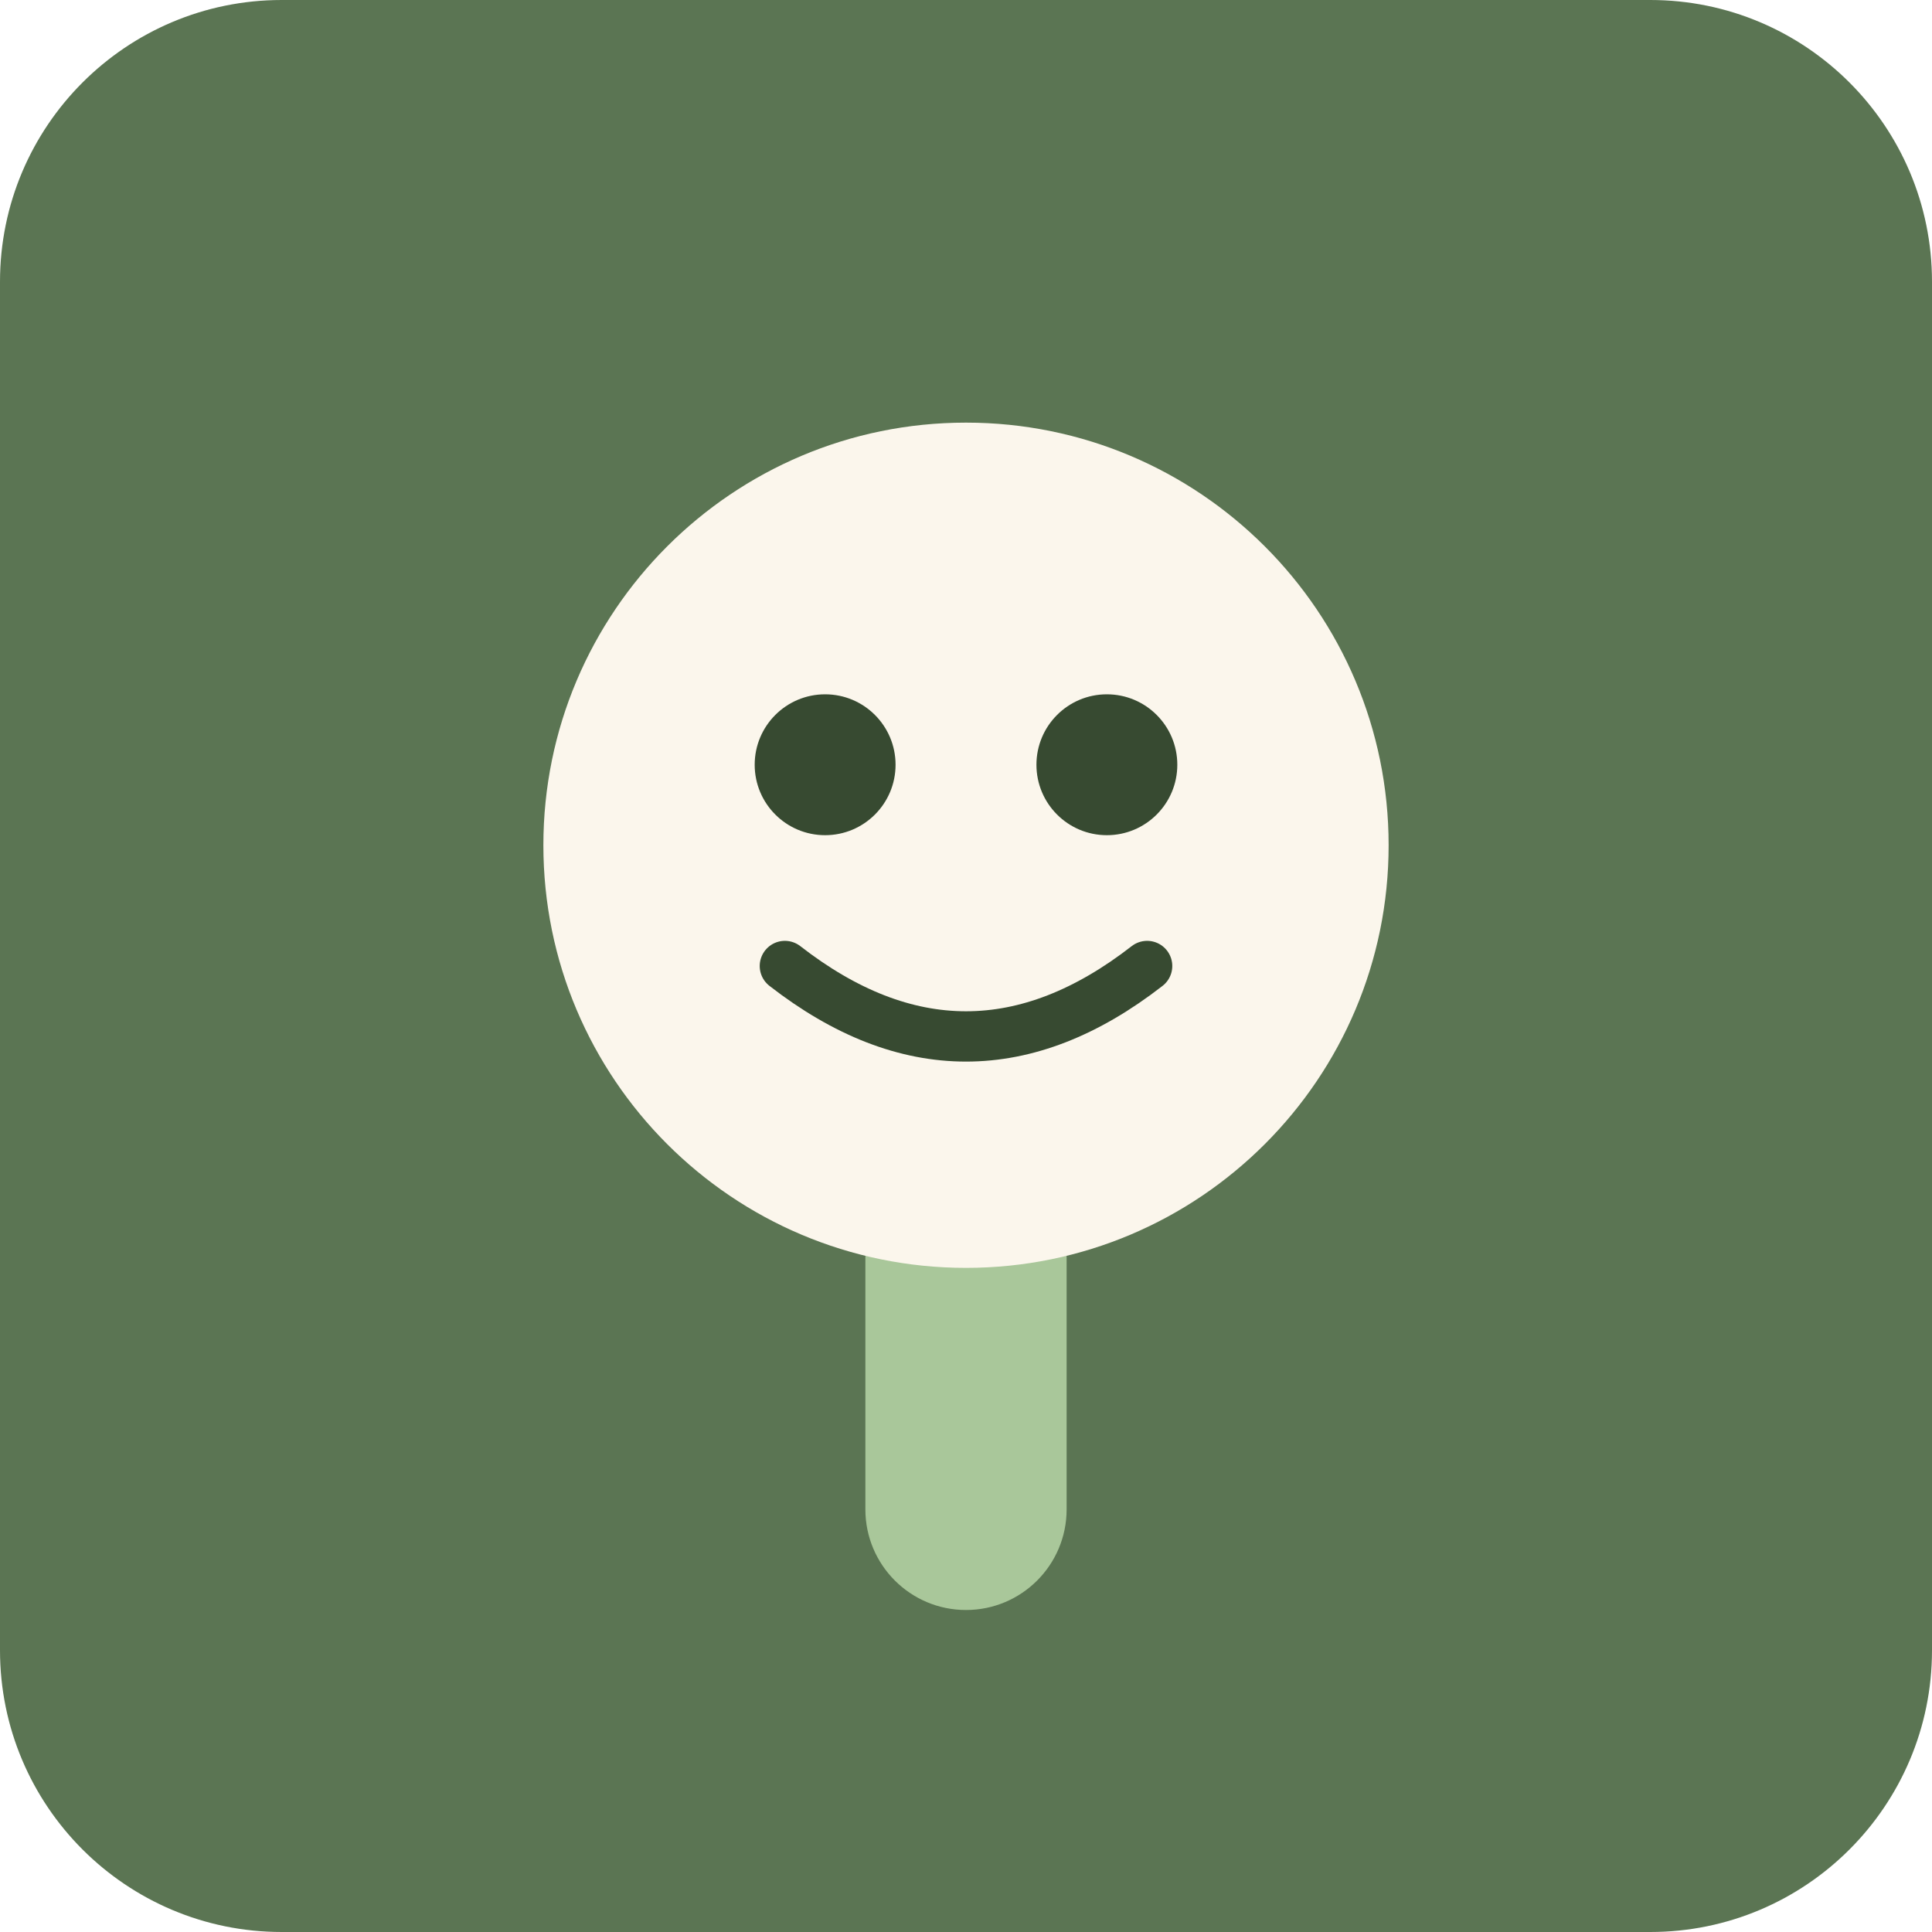
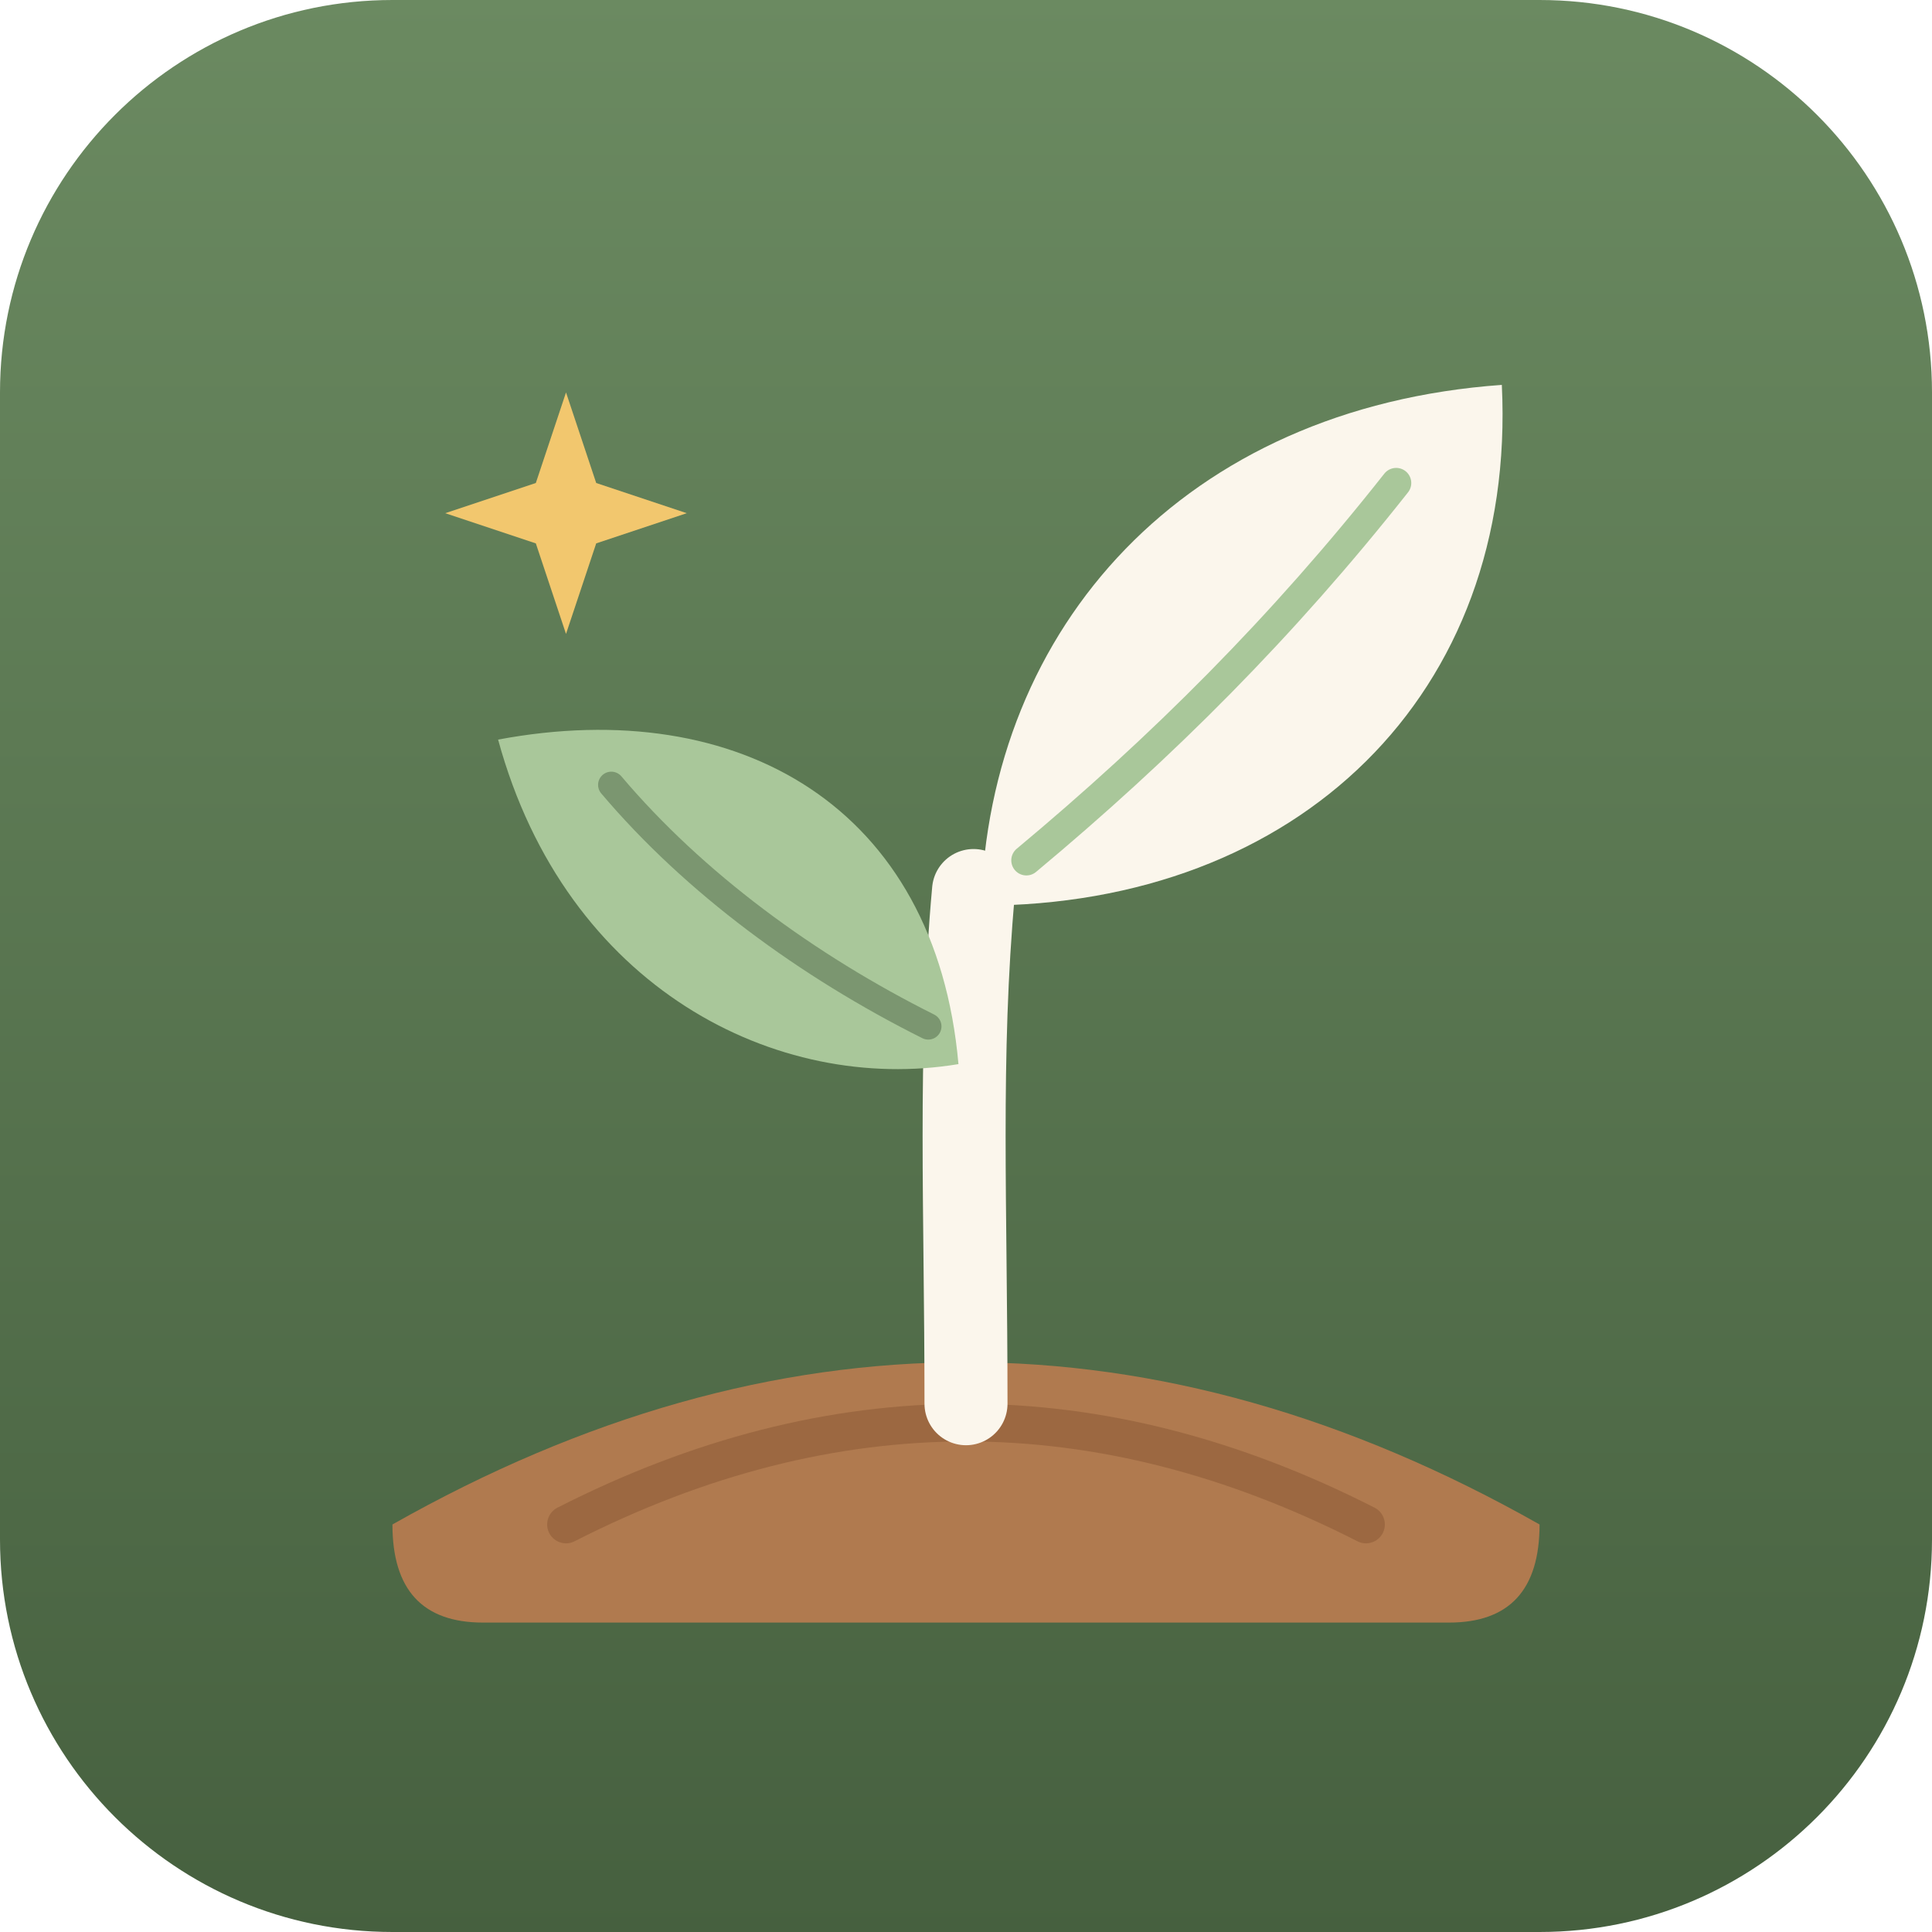
- <svg xmlns="http://www.w3.org/2000/svg" viewBox="0 0 192 192">
-   <rect width="192" height="192" rx="28" fill="#5B7553" />
-   <rect x="86" y="100" width="20" height="60" rx="10" fill="#A9C79A" />
-   <circle cx="96" cy="84" r="42" fill="#FBF6EC" />
-   <circle cx="82" cy="76" r="7" fill="#374A31" />
-   <circle cx="110" cy="76" r="7" fill="#374A31" />
-   <path d="M78 96 Q96 110 114 96" stroke="#374A31" stroke-width="5" fill="none" stroke-linecap="round" />
+ <svg xmlns="http://www.w3.org/2000/svg" viewBox="0 0 512 512" width="192" height="192">
+   <defs>
+     <linearGradient id="bg" x1="0" y1="0" x2="0" y2="1">
+       <stop offset="0" stop-color="#6B8A61" />
+       <stop offset="1" stop-color="#46603F" />
+     </linearGradient>
+   </defs>
+   <rect width="512" height="512" rx="104" fill="url(#bg)" />
+   <g id="mark">
+     <path d="M104 404 Q256 318 408 404 Q408 430 384 430 L128 430 Q104 430 104 404 Z" fill="#B07A4F" />
+     <path d="M150 404 Q256 350 362 404" stroke="#8C5A35" stroke-width="10" fill="none" stroke-linecap="round" opacity="0.55" />
+     <path d="M256 372 C256 320 254 280 258 236" stroke="#FBF6EC" stroke-width="22" fill="none" stroke-linecap="round" />
+     <path d="M254 282 C206 290 150 262 132 196 C196 184 248 214 254 282 Z" fill="#A9C79A" />
+     <path d="M246 272 C214 256 184 234 162 208" stroke="#5B7553" stroke-width="7" fill="none" stroke-linecap="round" opacity="0.6" />
+     <path d="M260 240 C262 166 314 108 398 102 C402 184 344 240 260 240 Z" fill="#FBF6EC" />
+     <path d="M272 228 C308 198 340 166 370 128" stroke="#A9C79A" stroke-width="8" fill="none" stroke-linecap="round" />
+     <path d="M150 104 L158 128 L182 136 L158 144 L150 168 L142 144 L118 136 L142 128 Z" fill="#F2C76E" />
+   </g>
</svg>
